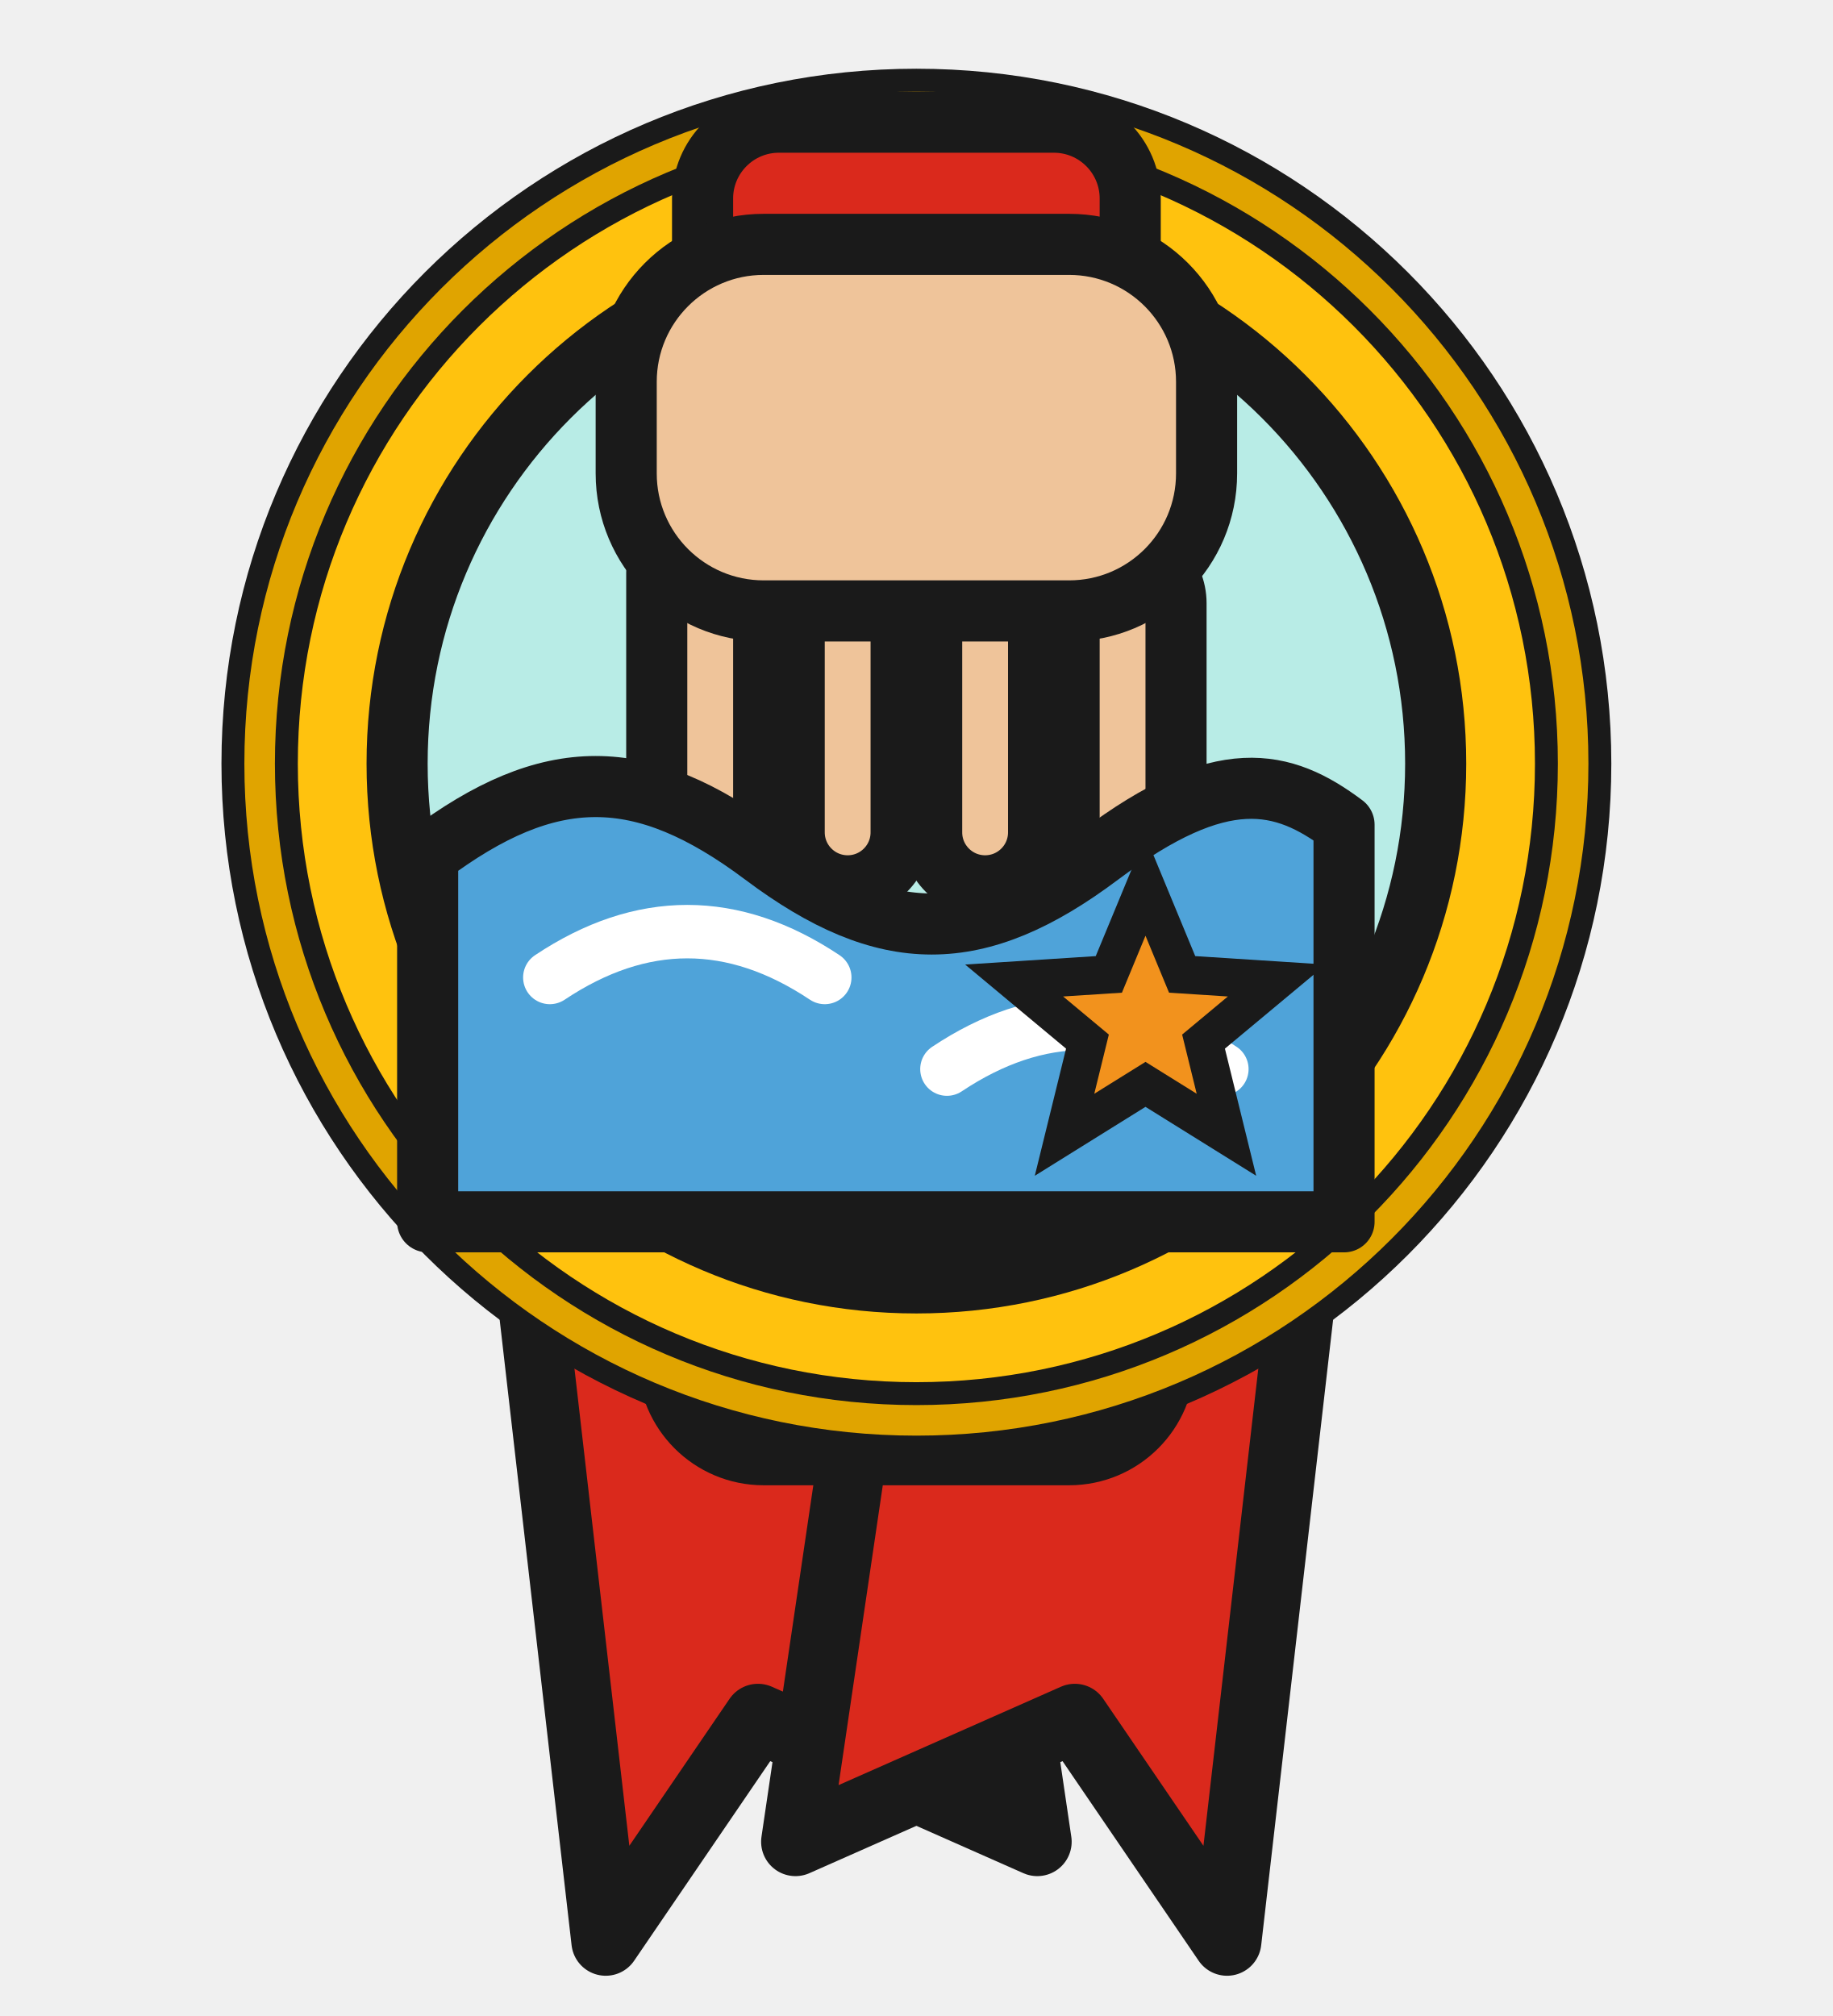
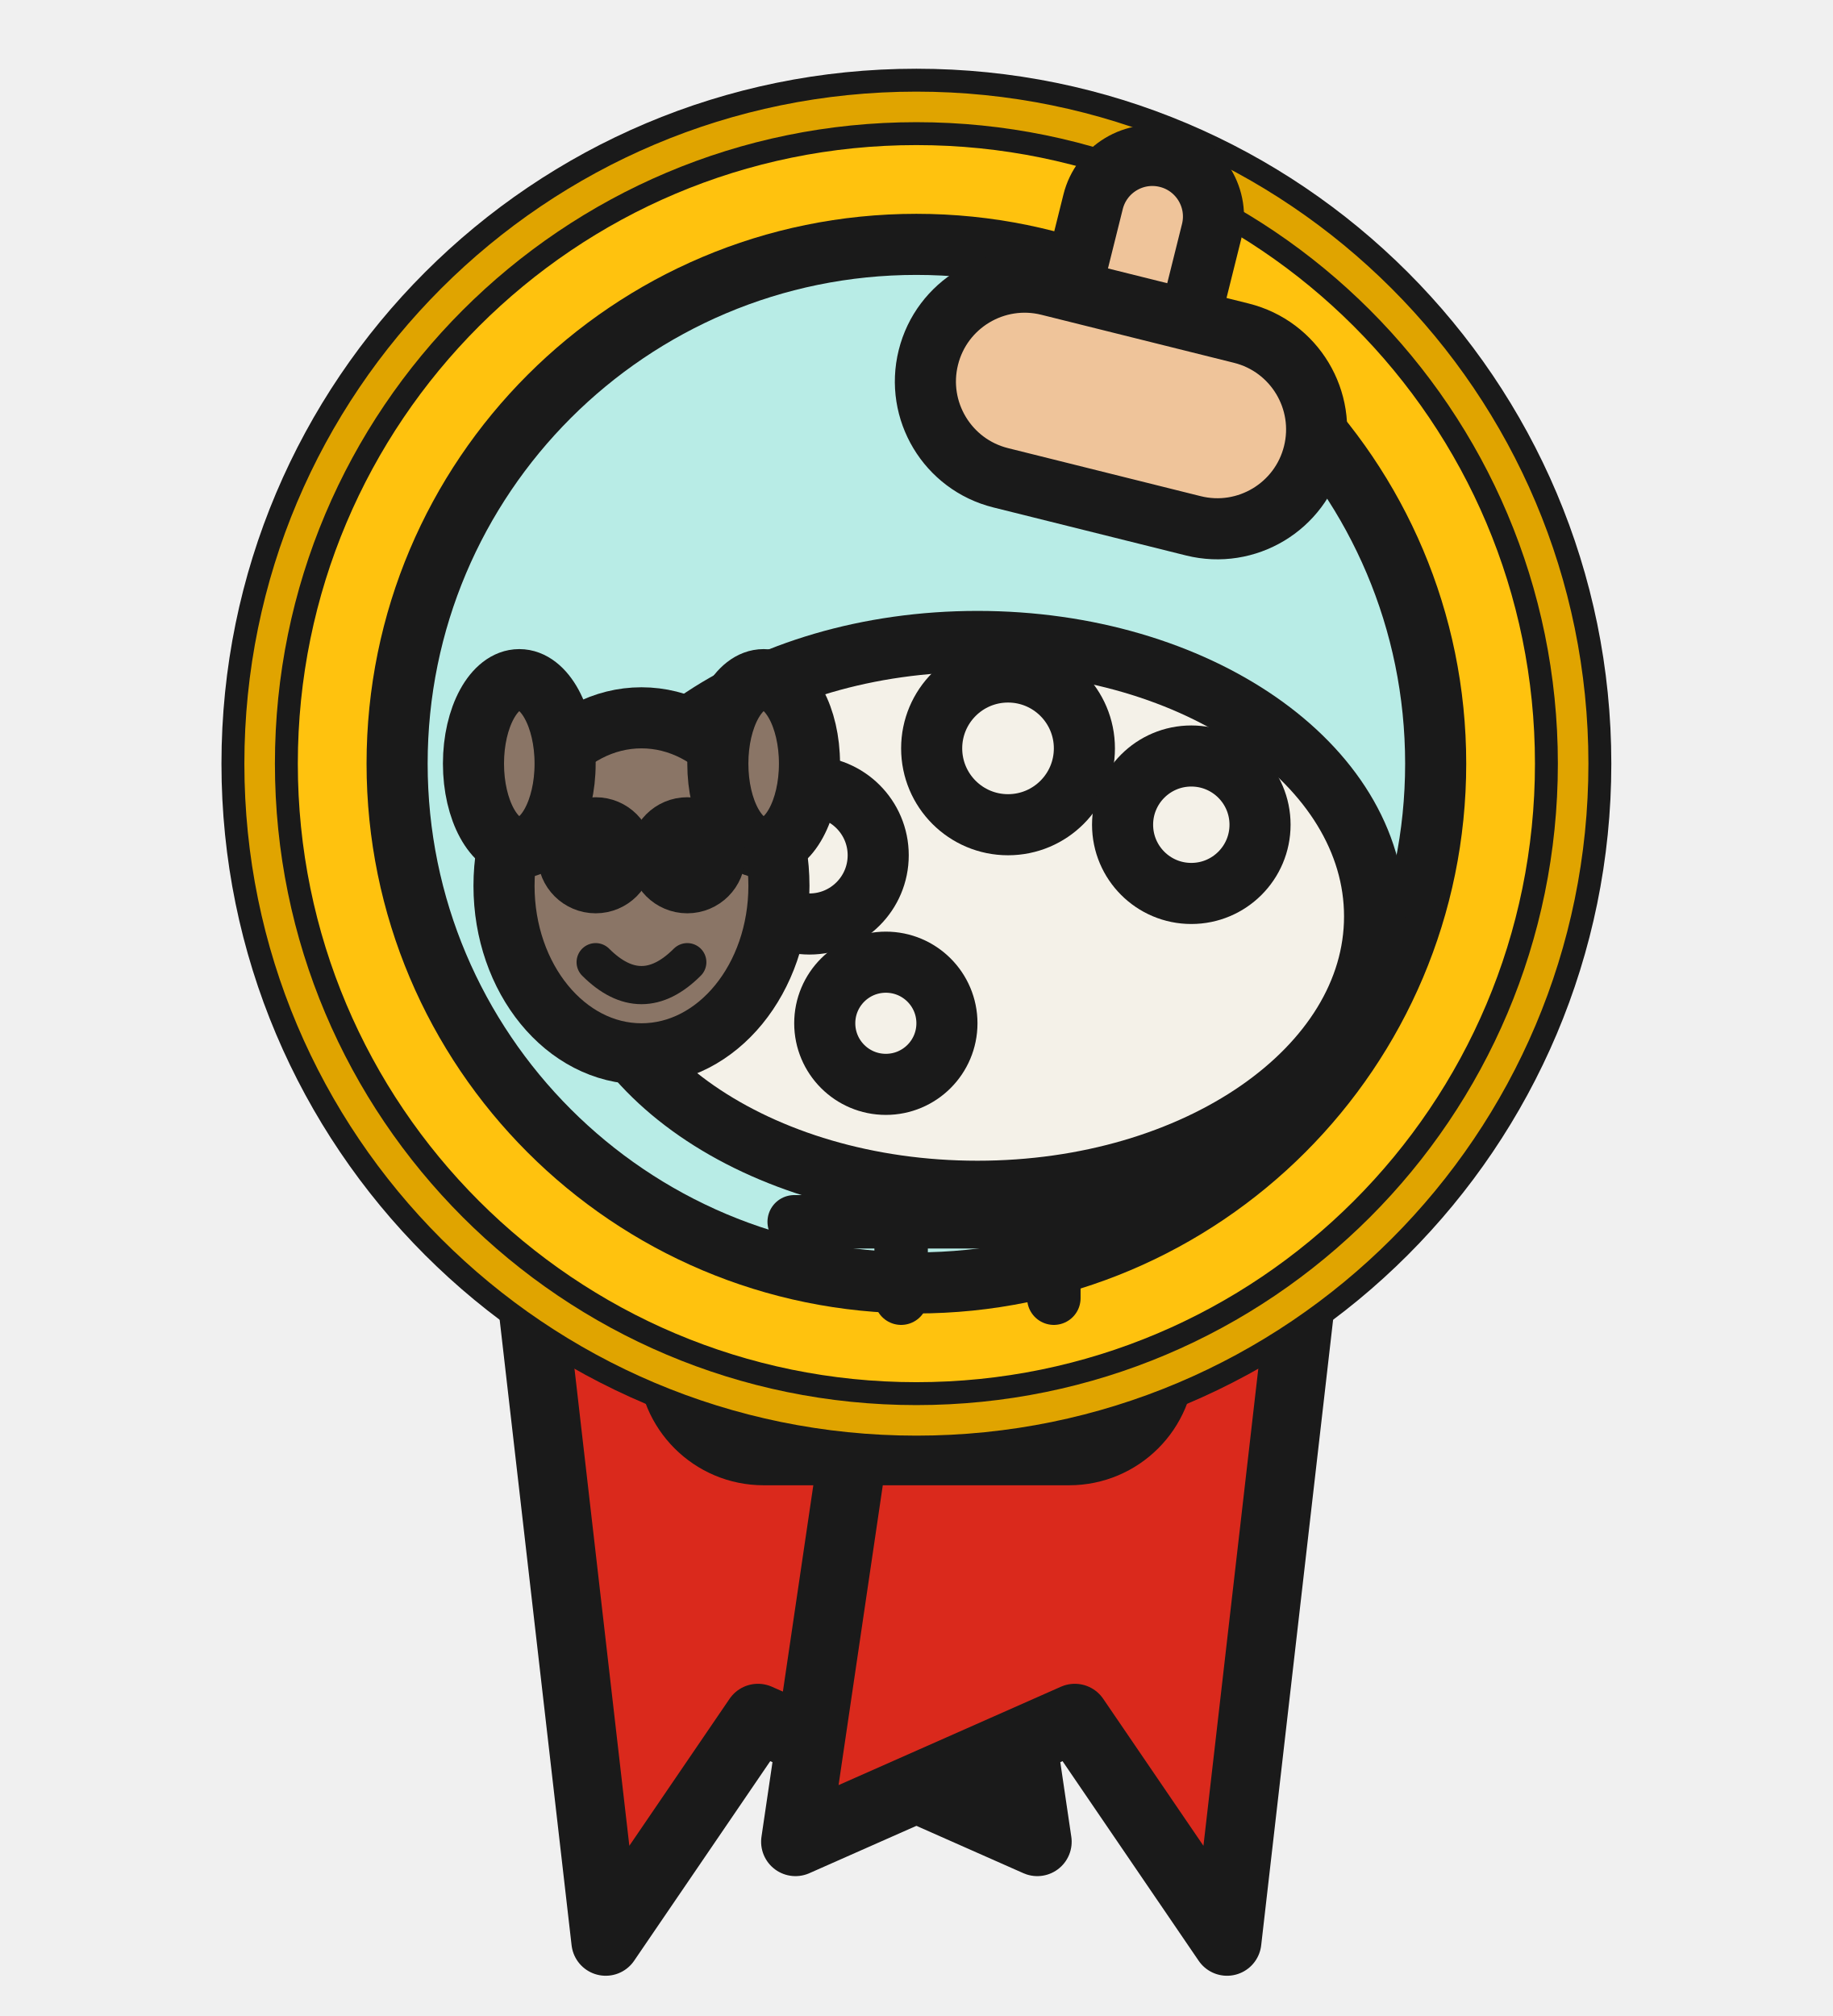
<svg xmlns="http://www.w3.org/2000/svg" viewBox="0 0 120 132" width="120" height="132" role="img" aria-label="Fearless badge">
  <g id="ribbon" fill="#DA291C" stroke="#1A1A1A" stroke-width="4.5" stroke-linejoin="round" stroke-linecap="round">
    <path d="M34 62h27l-5 62-16-12-13 12z" transform="rotate(-13 47 70)" />
    <g transform="translate(120,0) scale(-1,1)">
      <path d="M34 62h27l-5 62-16-12-13 12z" transform="rotate(-13 47 70)" />
    </g>
  </g>
  <rect x="44" y="80" width="32" height="15" rx="6" fill="#FFC20E" stroke="#1A1A1A" stroke-width="4.5" stroke-linejoin="round" stroke-linecap="round" />
  <g id="medal">
    <circle cx="60" cy="50" r="43" fill="#FFC20E" stroke="#1A1A1A" stroke-width="5" stroke-linejoin="round" stroke-linecap="round" />
    <circle cx="60" cy="50" r="43" fill="none" stroke="#E0A400" stroke-width="2" />
    <circle cx="60" cy="50" r="34" fill="#B8ECE6" stroke="#1A1A1A" stroke-width="4" stroke-linejoin="round" stroke-linecap="round" />
    <g id="icon" transform="translate(60,50)">
      <g stroke="#1A1A1A" stroke-width="4" stroke-linejoin="round" stroke-linecap="round">
-         <rect x="-14" y="-42" width="28" height="14" rx="5" fill="#DA291C" />
-         <rect x="-17" y="-16" width="7" height="24" rx="3.5" fill="#EFC49A" />
-         <rect x="-8" y="-20" width="7" height="28" rx="3.5" fill="#EFC49A" />
-         <rect x="1" y="-19" width="7" height="27" rx="3.5" fill="#EFC49A" />
-         <rect x="10" y="-14" width="7" height="22" rx="3.5" fill="#EFC49A" />
-         <rect x="-19" y="-34" width="38" height="24" rx="9" fill="#EFC49A" />
+         <ellipse cx="4" cy="10" rx="26" ry="18" fill="#F4F1E8" />
+         <circle cx="-7" cy="6" r="4.5" fill="#F4F1E8" />
+         <circle cx="6" cy="-1" r="5" fill="#F4F1E8" />
+         <circle cx="18" cy="4" r="4.5" fill="#F4F1E8" />
+         <circle cx="-2" cy="17" r="4" fill="#F4F1E8" />
+         <g>
+           <ellipse cx="-18" cy="8" rx="9" ry="11" fill="#8A7566" />
+           <ellipse cx="-26" cy="0" rx="3" ry="5.5" fill="#8A7566" />
+           <ellipse cx="-10" cy="0" rx="3" ry="5.5" fill="#8A7566" />
+           <circle cx="-21" cy="6" r="1.8" fill="#1A1A1A" />
+           <circle cx="-15" cy="6" r="1.8" fill="#1A1A1A" />
+           <path d="M-21 13c2 2 4 2 6 0" fill="none" stroke-width="2.5" />
+         </g>
+         <g transform="rotate(14 14 -30)">
+           <rect x="10" y="-40" width="8" height="16" rx="4" fill="#EFC49A" />
+           <rect x="2" y="-30" width="26" height="13" rx="6.5" fill="#EFC49A" />
+         </g>
+         <path d="M-8 30h22M-1 30v5M9 30v5" stroke-width="3.5" />
      </g>
-       <path d="M-32 6c8-6 14-6 22 0s14 6 22 0 12-5 16-2v26h-60z" fill="#4FA3D9" stroke="#1A1A1A" stroke-width="4" stroke-linejoin="round" stroke-linecap="round" />
-       <path d="M-24 14c6-4 12-4 18 0M2 20c6-4 12-4 18 0" fill="none" stroke="#FFFFFF" stroke-width="3.5" stroke-linecap="round" />
-       <path d="M0.0 -9.0 L2.4 -3.2 L8.6 -2.8 L3.8 1.2 L5.3 7.3 L0.0 4.0 L-5.3 7.3 L-3.8 1.2 L-8.6 -2.8 L-2.4 -3.2 Z" transform="translate(15,17)" fill="#F2921D" stroke="#1A1A1A" stroke-width="2.5" />
    </g>
  </g>
</svg>
